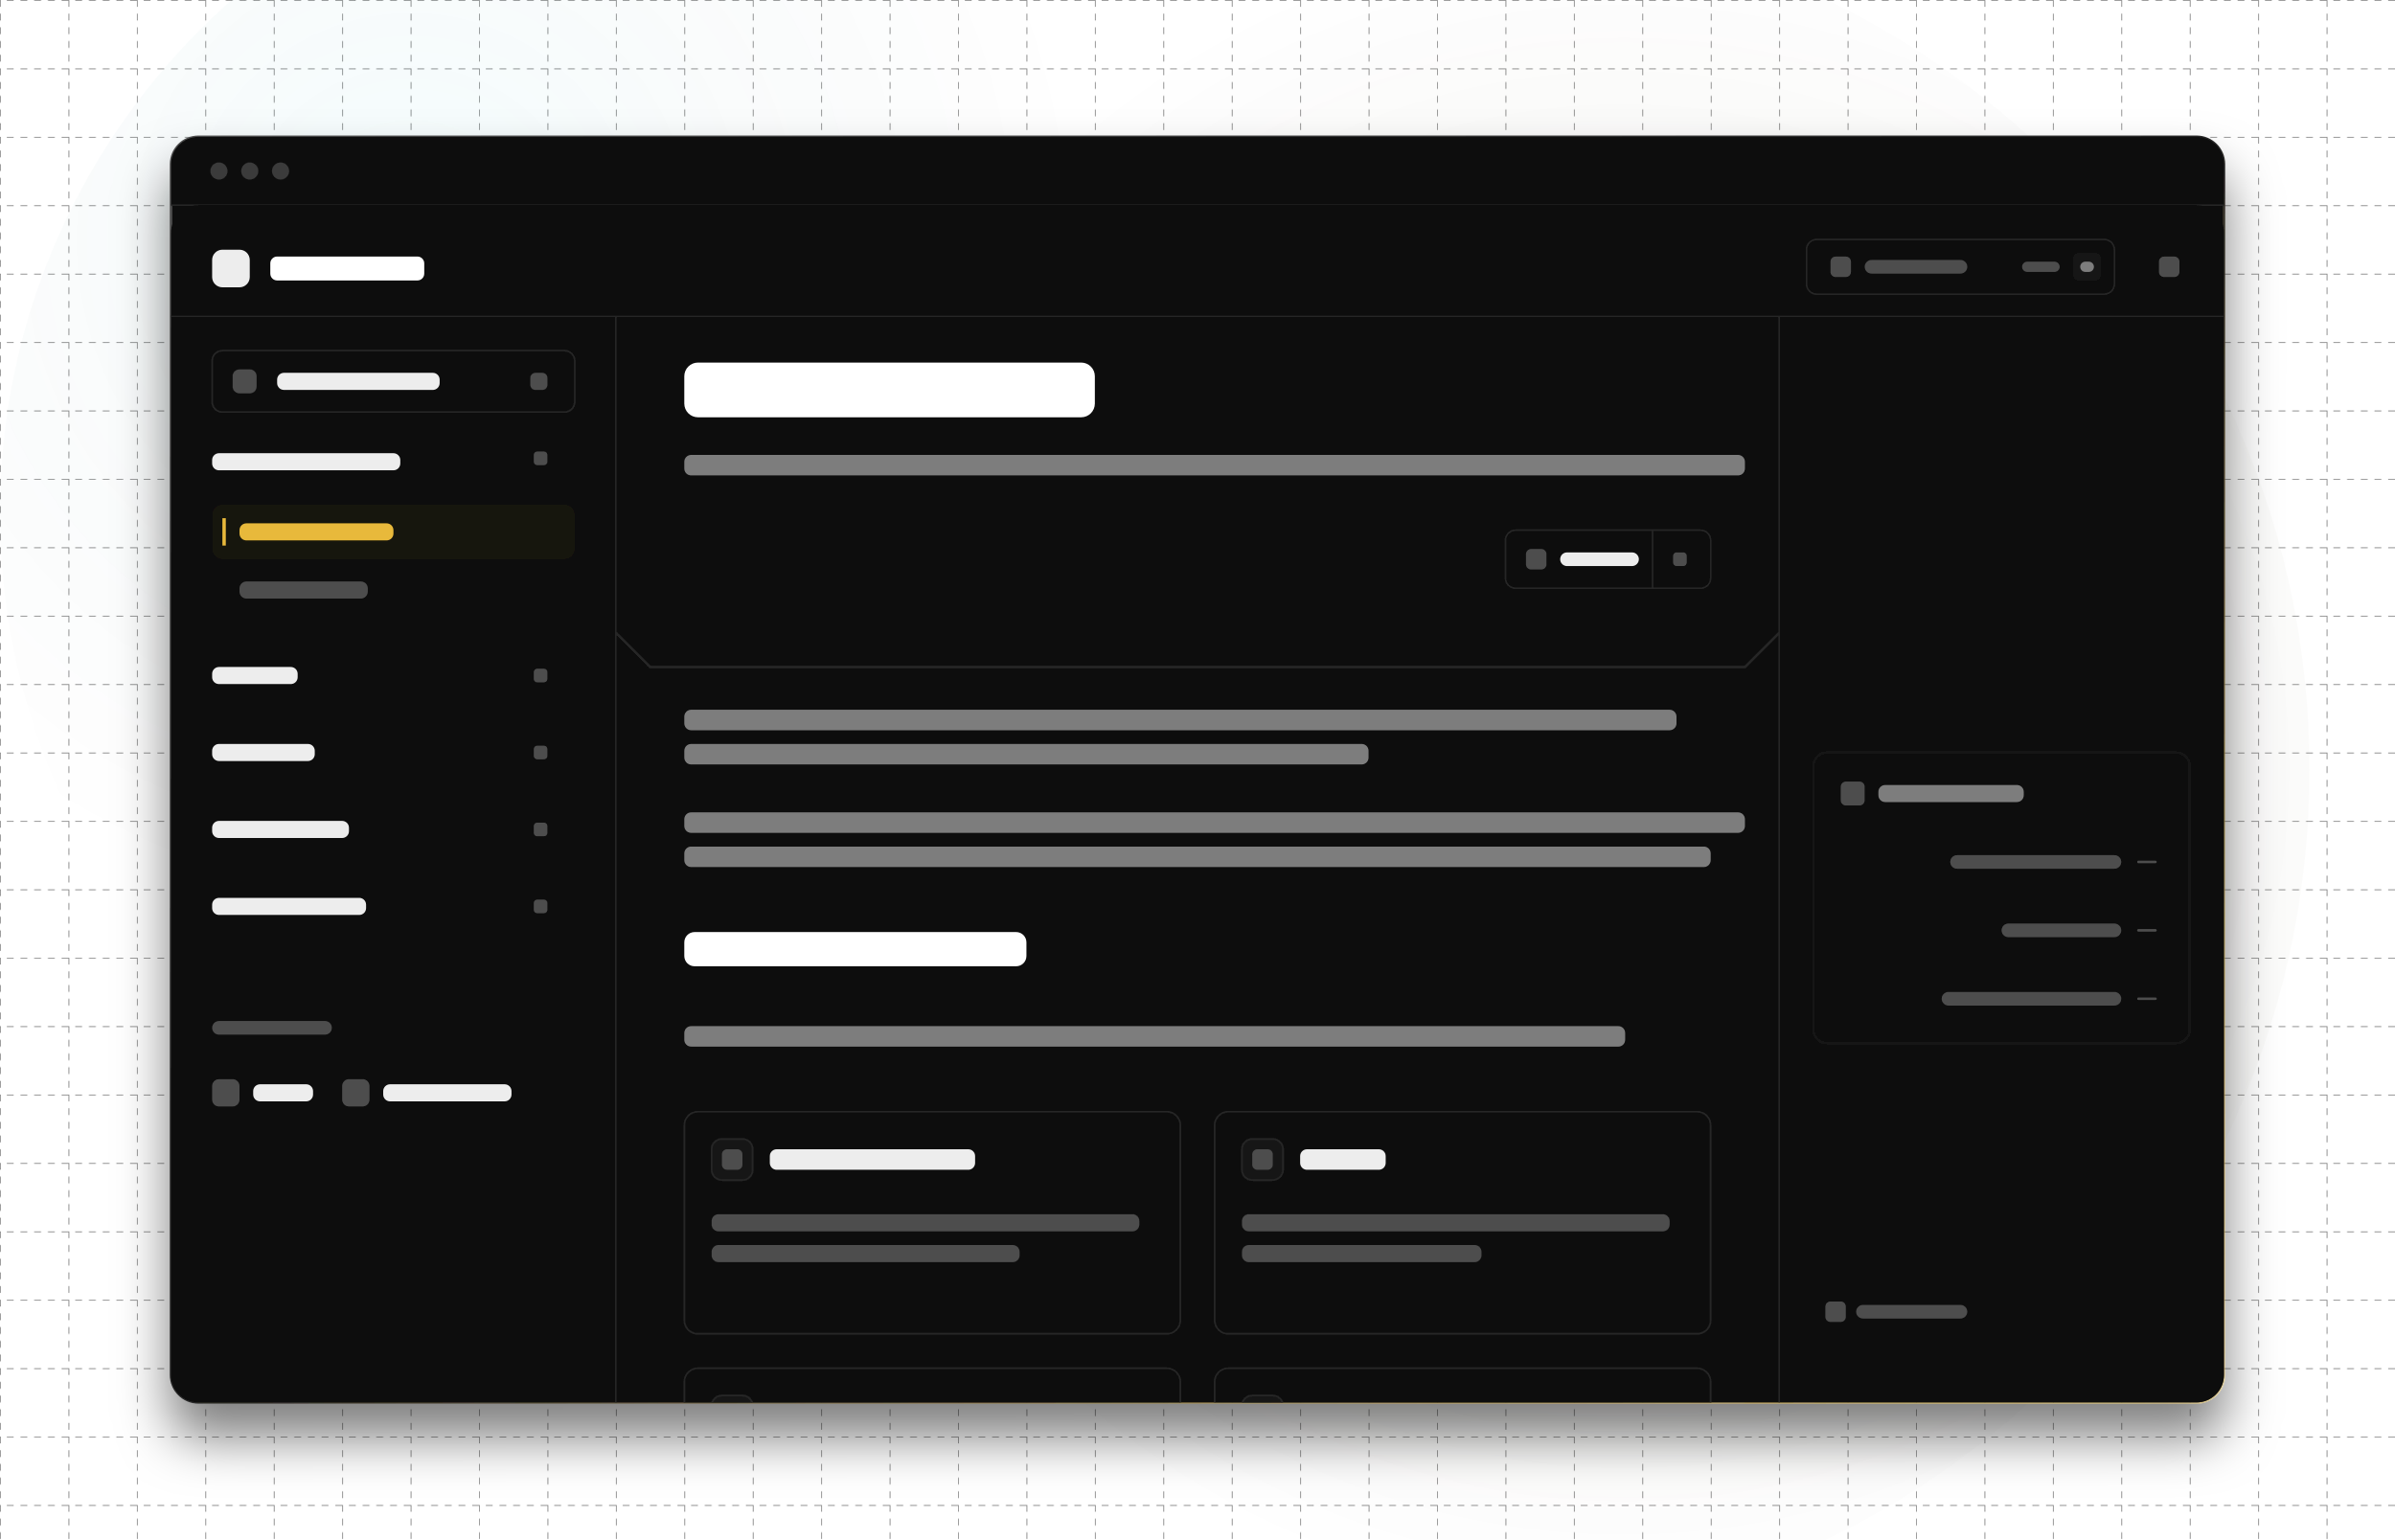
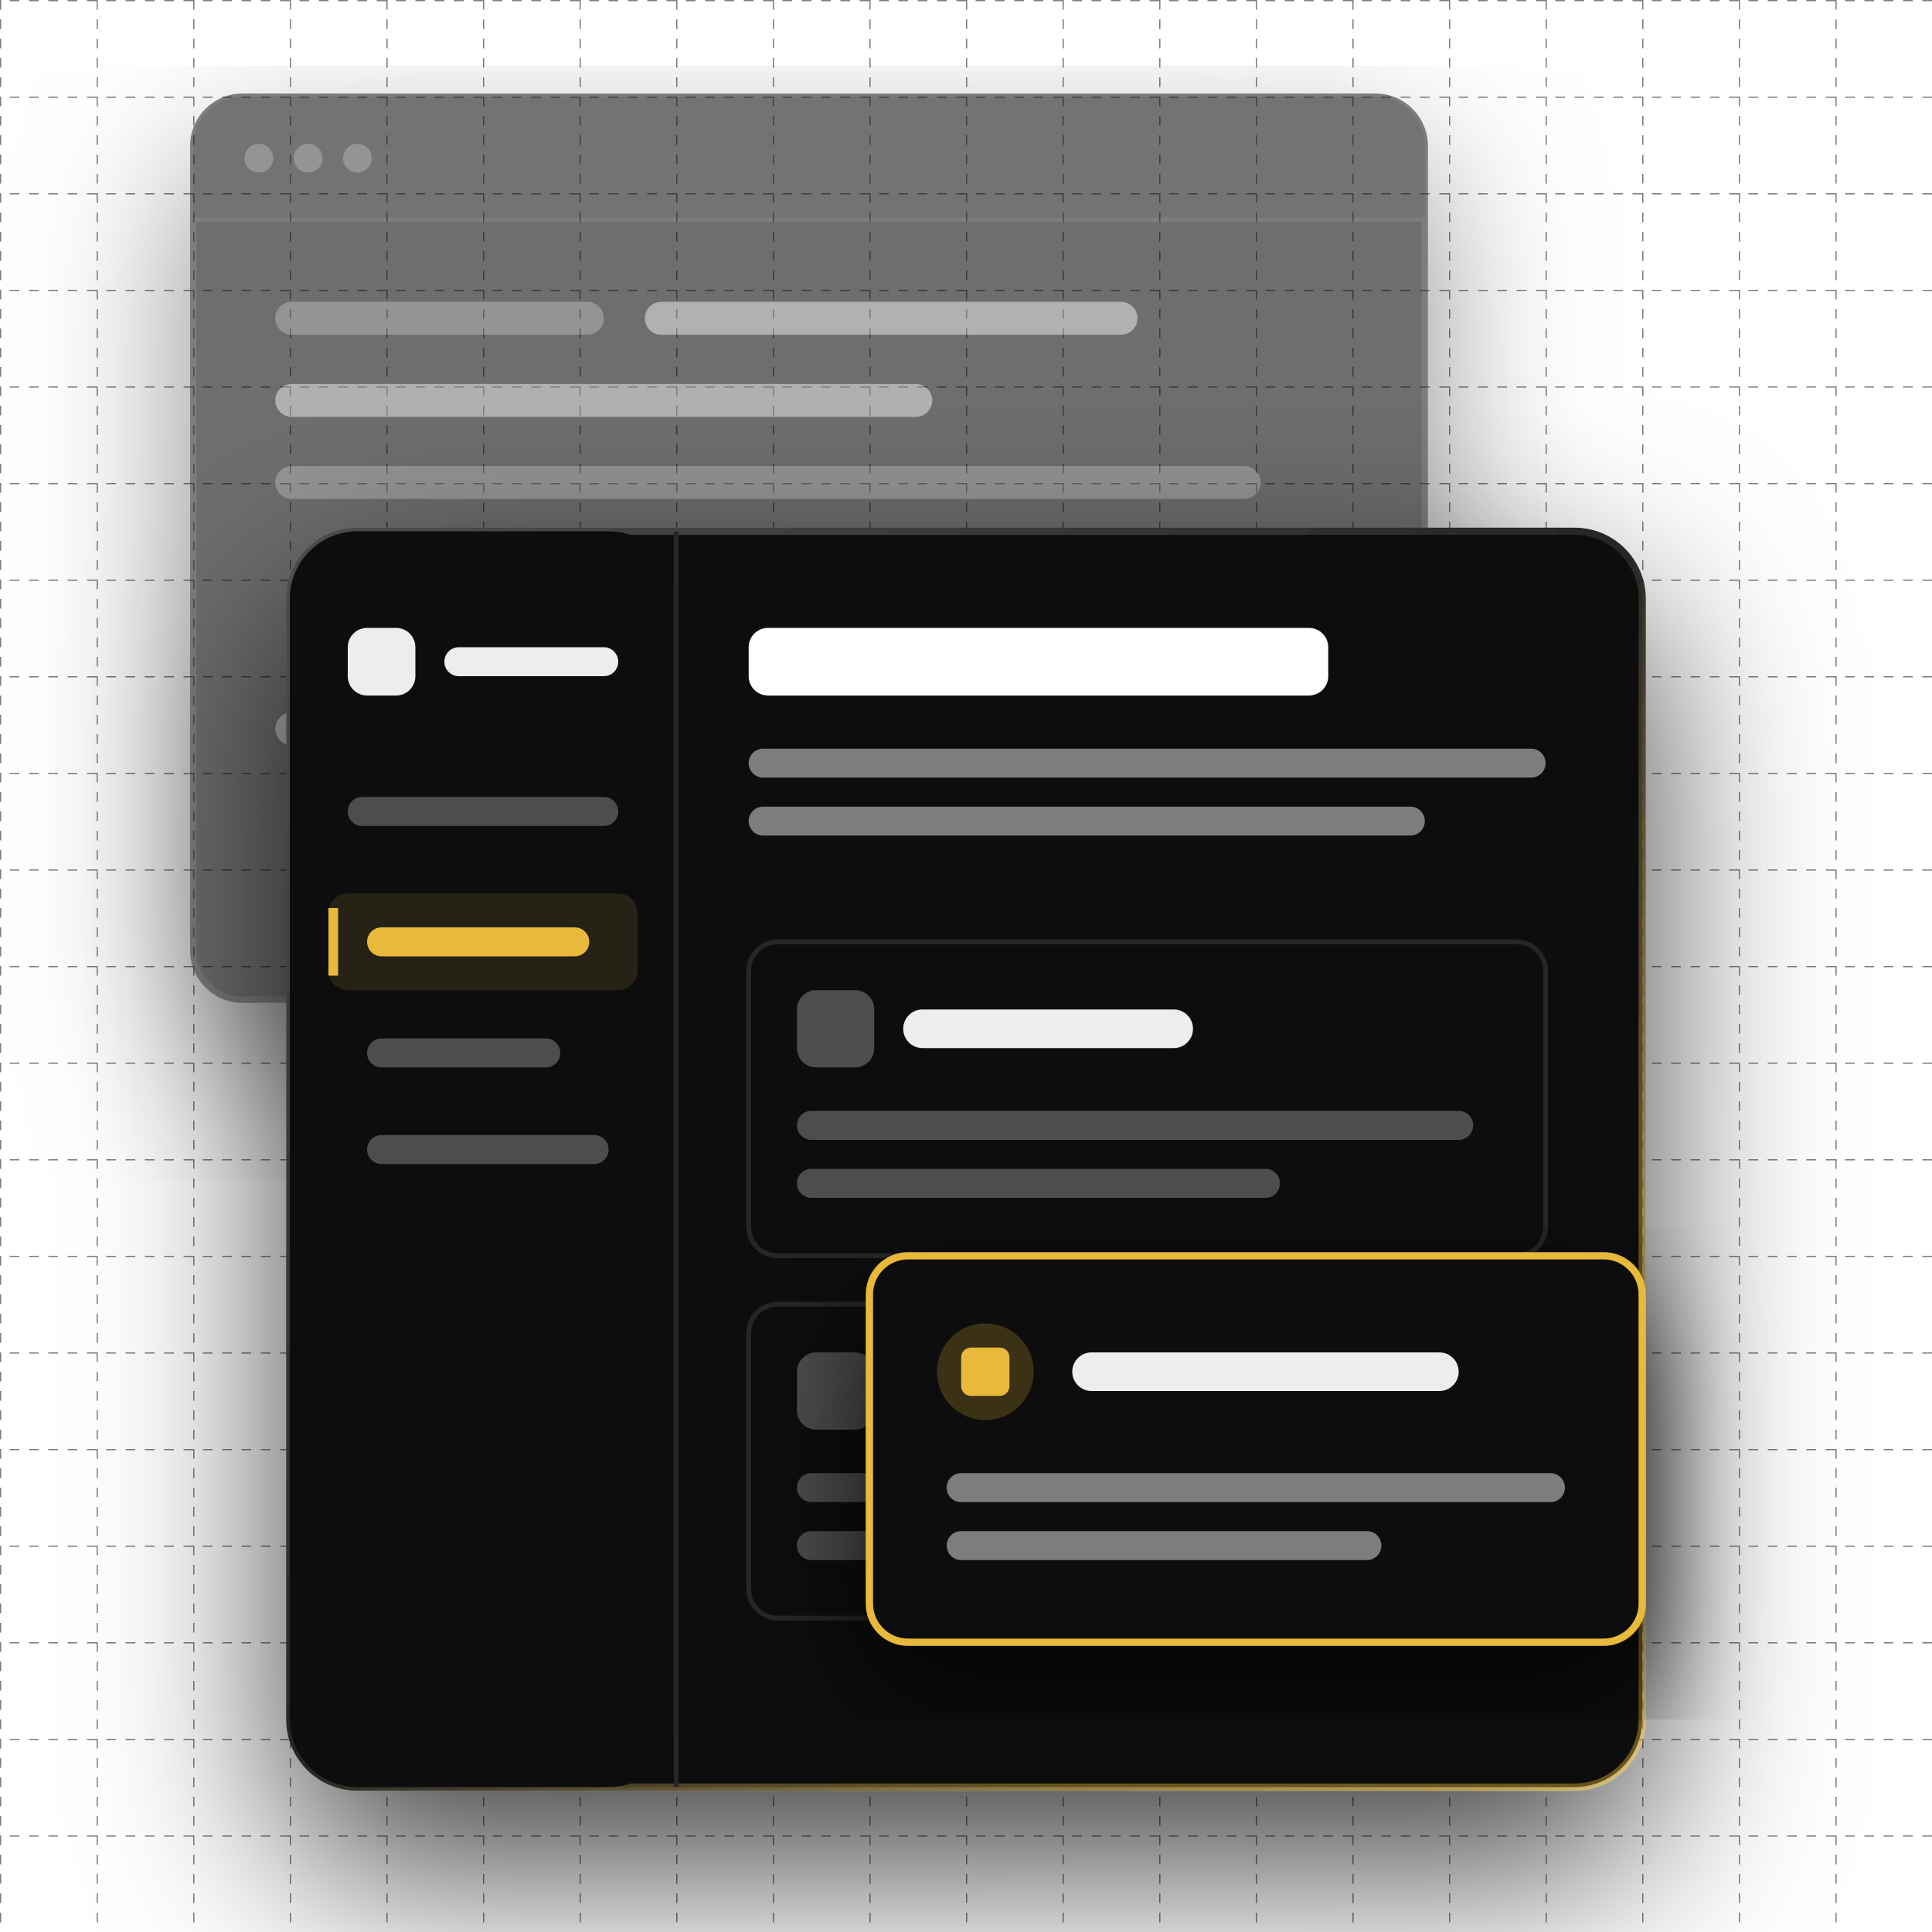
- <svg xmlns="http://www.w3.org/2000/svg" viewBox="0 0 1400 900" width="100%" height="100%" fill="none" style="background-color: transparent; color-scheme: dark;">
+ <svg xmlns="http://www.w3.org/2000/svg" viewBox="0 0 400 400" width="100%" height="100%" fill="none" style="background-color: transparent; color-scheme: dark;">
  <defs>
-     <pattern id="bg-grid-pc" width="40" height="40" patternUnits="userSpaceOnUse">
-       <path d="M 40 0 L 0 0 0 40" fill="none" stroke="rgb(38, 38, 38)" stroke-width="0.5" stroke-dasharray="4 4" />
+     <pattern id="bg-grid-sm" width="20" height="20" patternUnits="userSpaceOnUse">
+       <path d="M 20 0 L 0 0 0 20" fill="none" stroke="rgb(38, 38, 38)" stroke-width="0.5" stroke-dasharray="2 2" />
    </pattern>
-     <radialGradient id="glow-gold-pc" cx="60%" cy="50%" r="50%">
-       <stop offset="0%" stop-color="rgb(232, 185, 58)" stop-opacity="0.10" />
-       <stop offset="100%" stop-color="rgb(10, 10, 10)" stop-opacity="0" />
-     </radialGradient>
-     <radialGradient id="glow-cyan-pc" cx="30%" cy="30%" r="50%">
-       <stop offset="0%" stop-color="rgb(42, 220, 245)" stop-opacity="0.05" />
-       <stop offset="100%" stop-color="rgb(10, 10, 10)" stop-opacity="0" />
-     </radialGradient>
-     <filter id="shadow-pc" x="-10%" y="-10%" width="120%" height="120%">
-       <feDropShadow dx="0" dy="20" stdDeviation="15" flood-color="rgb(0,0,0)" flood-opacity="0.5" />
+     <filter id="shadow-hero" x="-20%" y="-20%" width="140%" height="140%">
+       <feDropShadow dx="0" dy="16" stdDeviation="20" flood-color="rgb(0,0,0)" flood-opacity="0.75" />
    </filter>
-     <linearGradient id="border-glow" x1="0%" y1="0%" x2="100%" y2="100%">
+     <filter id="shadow-card" x="-20%" y="-20%" width="140%" height="140%">
+       <feDropShadow dx="0" dy="10" stdDeviation="12" flood-color="rgb(0,0,0)" flood-opacity="0.8" />
+     </filter>
+     <linearGradient id="edge-glow" x1="0%" y1="0%" x2="100%" y2="100%">
      <stop offset="0%" stop-color="rgb(77, 77, 77)" />
      <stop offset="50%" stop-color="rgb(38, 38, 38)" />
-       <stop offset="100%" stop-color="rgb(232, 185, 58)" stop-opacity="0.3" />
+       <stop offset="100%" stop-color="rgb(232, 185, 58)" stop-opacity="0.4" />
    </linearGradient>
  </defs>
-   <rect width="100%" height="100%" fill="transparent" />
-   <rect width="100%" height="100%" fill="url(#bg-grid-pc)" />
-   <circle cx="850" cy="450" r="500" fill="url(#glow-gold-pc)" />
-   <circle cx="400" cy="300" r="400" fill="url(#glow-cyan-pc)" />
-   <g transform="translate(100, 80)" filter="url(#shadow-pc)">
-     <rect x="0" y="0" width="1200" height="740" rx="16" fill="rgb(10, 10, 10)" stroke="url(#border-glow)" stroke-width="1.5" />
-     <path d="M 0 16 C 0 7.163 7.163 0 16 0 L 1184 0 C 1192.84 0 1200 7.163 1200 16 L 1200 40 L 0 40 Z" fill="rgb(16, 16, 16)" />
-     <circle cx="28" cy="20" r="5" fill="rgb(58, 58, 58)" />
-     <circle cx="46" cy="20" r="5" fill="rgb(58, 58, 58)" />
-     <circle cx="64" cy="20" r="5" fill="rgb(58, 58, 58)" />
-     <line x1="0" y1="40" x2="1200" y2="40" stroke="rgb(38, 38, 38)" stroke-width="1" />
-     <clipPath id="app-clip">
-       <rect x="0" y="40" width="1200" height="700" rx="16" />
-     </clipPath>
-     <g clip-path="url(#app-clip)">
-       <rect x="0" y="40" width="1200" height="700" fill="rgb(10, 10, 10)" />
-       <line x1="0" y1="105" x2="1200" y2="105" stroke="rgb(38, 38, 38)" stroke-width="1" />
-       <line x1="260" y1="105" x2="260" y2="740" stroke="rgb(38, 38, 38)" stroke-width="1" />
-       <g transform="translate(24, 66)">
-         <rect x="0" y="0" width="22" height="22" rx="6" fill="rgb(237, 237, 237)" />
-         <rect x="34" y="4" width="90" height="14" rx="4" fill="rgb(255, 255, 255)" />
-       </g>
-       <rect x="24" y="125" width="212" height="36" rx="6" fill="rgb(16, 16, 16)" stroke="rgb(38, 38, 38)" stroke-width="1" />
-       <rect x="36" y="136" width="14" height="14" rx="4" fill="rgb(77, 77, 77)" />
-       <rect x="62" y="138" width="95" height="10" rx="4" fill="rgb(237, 237, 237)" />
-       <rect x="210" y="138" width="10" height="10" rx="3" fill="rgb(77, 77, 77)" />
-       <rect x="24" y="185" width="110" height="10" rx="4" fill="rgb(237, 237, 237)" />
-       <rect x="212" y="184" width="8" height="8" rx="2" fill="rgb(77, 77, 77)" />
-       <rect x="24" y="215" width="212" height="32" rx="6" fill="rgb(232, 185, 58)" opacity="0.05" />
-       <rect x="30" y="223" width="2" height="16" fill="rgb(232, 185, 58)" />
-       <rect x="40" y="226" width="90" height="10" rx="4" fill="rgb(232, 185, 58)" />
-       <rect x="40" y="260" width="75" height="10" rx="4" fill="rgb(77, 77, 77)" />
-       <rect x="24" y="310" width="50" height="10" rx="4" fill="rgb(237, 237, 237)" />
-       <rect x="212" y="311" width="8" height="8" rx="2" fill="rgb(77, 77, 77)" />
-       <rect x="24" y="355" width="60" height="10" rx="4" fill="rgb(237, 237, 237)" />
-       <rect x="212" y="356" width="8" height="8" rx="2" fill="rgb(77, 77, 77)" />
-       <rect x="24" y="400" width="80" height="10" rx="4" fill="rgb(237, 237, 237)" />
-       <rect x="212" y="401" width="8" height="8" rx="2" fill="rgb(77, 77, 77)" />
-       <rect x="24" y="445" width="90" height="10" rx="4" fill="rgb(237, 237, 237)" />
-       <rect x="212" y="446" width="8" height="8" rx="2" fill="rgb(77, 77, 77)" />
-       <rect x="24" y="517" width="70" height="8" rx="4" fill="rgb(77, 77, 77)" />
-       <rect x="24" y="551" width="16" height="16" rx="4" fill="rgb(77, 77, 77)" />
-       <rect x="48" y="554" width="35" height="10" rx="4" fill="rgb(237, 237, 237)" />
-       <rect x="100" y="551" width="16" height="16" rx="4" fill="rgb(77, 77, 77)" />
-       <rect x="124" y="554" width="75" height="10" rx="4" fill="rgb(237, 237, 237)" />
-       <line x1="940" y1="105" x2="940" y2="740" stroke="rgb(38, 38, 38)" stroke-width="1" />
-       <g transform="translate(956, 60)">
-         <rect x="0" y="0" width="180" height="32" rx="6" fill="rgb(10, 10, 10)" stroke="rgb(38, 38, 38)" stroke-width="1" />
-         <rect x="14" y="10" width="12" height="12" rx="3" fill="rgb(77, 77, 77)" />
-         <rect x="34" y="12" width="60" height="8" rx="4" fill="rgb(77, 77, 77)" />
-         <rect x="126" y="13" width="22" height="6" rx="3" fill="rgb(77, 77, 77)" />
-         <rect x="156" y="8" width="16" height="16" rx="3" fill="rgb(24, 24, 24)" />
-         <rect x="160" y="13" width="8" height="6" rx="3" fill="rgb(125, 125, 125)" />
-         <rect x="206" y="10" width="12" height="12" rx="3" fill="rgb(77, 77, 77)" />
-       </g>
-       <g transform="translate(960, 360)">
-         <rect x="0" y="0" width="220" height="170" rx="8" fill="rgb(10, 10, 10)" stroke="rgb(24, 24, 24)" stroke-width="1.5" />
-         <rect x="16" y="17" width="14" height="14" rx="3" fill="rgb(77, 77, 77)" />
-         <rect x="38" y="19" width="85" height="10" rx="4" fill="rgb(125, 125, 125)" />
-         <rect x="80" y="60" width="100" height="8" rx="4" fill="rgb(77, 77, 77)" />
-         <line x1="190" y1="64" x2="200" y2="64" stroke="rgb(77, 77, 77)" stroke-width="1.5" stroke-linecap="round" />
-         <rect x="110" y="100" width="70" height="8" rx="4" fill="rgb(77, 77, 77)" />
-         <line x1="190" y1="104" x2="200" y2="104" stroke="rgb(77, 77, 77)" stroke-width="1.5" stroke-linecap="round" />
-         <rect x="75" y="140" width="105" height="8" rx="4" fill="rgb(77, 77, 77)" />
-         <line x1="190" y1="144" x2="200" y2="144" stroke="rgb(77, 77, 77)" stroke-width="1.5" stroke-linecap="round" />
-       </g>
-       <g transform="translate(965, 680)">
-         <rect x="2" y="1" width="12" height="12" rx="3" fill="rgb(77, 77, 77)" />
-         <rect x="20" y="3" width="65" height="8" rx="4" fill="rgb(77, 77, 77)" />
-       </g>
-       <g transform="translate(300, 150)">
-         <rect x="0" y="-18" width="240" height="32" rx="8" fill="rgb(255, 255, 255)" />
-         <rect x="0" y="36" width="620" height="12" rx="4" fill="rgb(125, 125, 125)" />
-         <g transform="translate(480, 80)">
-           <rect x="0" y="0" width="120" height="34" rx="6" fill="rgb(10, 10, 10)" stroke="rgb(38, 38, 38)" stroke-width="1" />
-           <line x1="86" y1="0" x2="86" y2="34" stroke="rgb(38, 38, 38)" stroke-width="1" />
-           <rect x="12" y="11" width="12" height="12" rx="3" fill="rgb(77, 77, 77)" />
-           <rect x="32" y="13" width="46" height="8" rx="4" fill="rgb(237, 237, 237)" />
-           <rect x="98" y="13" width="8" height="8" rx="2" fill="rgb(77, 77, 77)" />
-         </g>
-         <path d="M -40 140 L -20 160 L 620 160 L 640 140" fill="none" stroke="rgb(38, 38, 38)" stroke-width="1.5" />
-         <rect x="0" y="185" width="580" height="12" rx="4" fill="rgb(125, 125, 125)" />
-         <rect x="0" y="205" width="400" height="12" rx="4" fill="rgb(125, 125, 125)" />
-         <rect x="0" y="245" width="620" height="12" rx="4" fill="rgb(125, 125, 125)" />
-         <rect x="0" y="265" width="600" height="12" rx="4" fill="rgb(125, 125, 125)" />
-         <rect x="0" y="315" width="200" height="20" rx="6" fill="rgb(255, 255, 255)" />
-         <rect x="0" y="370" width="550" height="12" rx="4" fill="rgb(125, 125, 125)" />
-         <g transform="translate(0, 420)">
-           <rect x="0" y="0" width="290" height="130" rx="8" fill="rgb(16, 16, 16)" stroke="rgb(38, 38, 38)" stroke-width="1" />
-           <rect x="16" y="16" width="24" height="24" rx="6" fill="rgb(24, 24, 24)" stroke="rgb(38, 38, 38)" stroke-width="1" />
-           <rect x="22" y="22" width="12" height="12" rx="3" fill="rgb(77, 77, 77)" />
-           <rect x="50" y="22" width="120" height="12" rx="4" fill="rgb(237, 237, 237)" />
-           <rect x="16" y="60" width="250" height="10" rx="4" fill="rgb(77, 77, 77)" />
-           <rect x="16" y="78" width="180" height="10" rx="4" fill="rgb(77, 77, 77)" />
-         </g>
-         <g transform="translate(310, 420)">
-           <rect x="0" y="0" width="290" height="130" rx="8" fill="rgb(16, 16, 16)" stroke="rgb(38, 38, 38)" stroke-width="1" />
-           <rect x="16" y="16" width="24" height="24" rx="6" fill="rgb(24, 24, 24)" stroke="rgb(38, 38, 38)" stroke-width="1" />
-           <rect x="22" y="22" width="12" height="12" rx="3" fill="rgb(77, 77, 77)" />
-           <rect x="50" y="22" width="50" height="12" rx="4" fill="rgb(237, 237, 237)" />
-           <rect x="16" y="60" width="250" height="10" rx="4" fill="rgb(77, 77, 77)" />
-           <rect x="16" y="78" width="140" height="10" rx="4" fill="rgb(77, 77, 77)" />
-         </g>
-         <g transform="translate(0, 570)">
-           <rect x="0" y="0" width="290" height="130" rx="8" fill="rgb(16, 16, 16)" stroke="rgb(38, 38, 38)" stroke-width="1" />
-           <rect x="16" y="16" width="24" height="24" rx="6" fill="rgb(24, 24, 24)" stroke="rgb(38, 38, 38)" stroke-width="1" />
-           <rect x="22" y="22" width="12" height="12" rx="3" fill="rgb(77, 77, 77)" />
-           <rect x="50" y="22" width="140" height="12" rx="4" fill="rgb(237, 237, 237)" />
-           <rect x="16" y="60" width="250" height="10" rx="4" fill="rgb(77, 77, 77)" />
-           <rect x="16" y="78" width="100" height="10" rx="4" fill="rgb(77, 77, 77)" />
-         </g>
-         <g transform="translate(310, 570)">
-           <rect x="0" y="0" width="290" height="130" rx="8" fill="rgb(16, 16, 16)" stroke="rgb(38, 38, 38)" stroke-width="1" />
-           <rect x="16" y="16" width="24" height="24" rx="6" fill="rgb(24, 24, 24)" stroke="rgb(38, 38, 38)" stroke-width="1" />
-           <rect x="22" y="22" width="12" height="12" rx="3" fill="rgb(77, 77, 77)" />
-           <rect x="50" y="22" width="40" height="12" rx="4" fill="rgb(237, 237, 237)" />
-           <rect x="16" y="60" width="250" height="10" rx="4" fill="rgb(77, 77, 77)" />
-           <rect x="16" y="78" width="220" height="10" rx="4" fill="rgb(77, 77, 77)" />
-         </g>
-       </g>
-     </g>
+   <rect width="100%" height="100%" fill="url(#bg-grid-sm)" opacity="0.6" />
+   <circle cx="280" cy="120" r="180" fill="url(#glow-gold)" />
+   <circle cx="80" cy="320" r="150" fill="url(#glow-cyan)" />
+   <g transform="translate(40, 20) scale(0.85)" filter="url(#shadow-hero)" opacity="0.6">
+     <rect x="0" y="0" width="300" height="220" rx="12" fill="rgb(16, 16, 16)" stroke="rgb(38, 38, 38)" stroke-width="1.5" />
+     <path d="M 0 12 C 0 5.373 5.373 0 12 0 L 288 0 C 294.627 0 300 5.373 300 12 L 300 30 L 0 30 Z" fill="rgb(24, 24, 24)" />
+     <circle cx="16" cy="15" r="3.5" fill="rgb(77, 77, 77)" />
+     <circle cx="28" cy="15" r="3.5" fill="rgb(77, 77, 77)" />
+     <circle cx="40" cy="15" r="3.5" fill="rgb(77, 77, 77)" />
+     <line x1="0" y1="30" x2="300" y2="30" stroke="rgb(38, 38, 38)" stroke-width="1" />
+     <rect x="20" y="50" width="80" height="8" rx="4" fill="rgb(77, 77, 77)" />
+     <rect x="110" y="50" width="120" height="8" rx="4" fill="rgb(125, 125, 125)" />
+     <rect x="20" y="70" width="160" height="8" rx="4" fill="rgb(125, 125, 125)" />
+     <rect x="20" y="90" width="240" height="8" rx="4" fill="rgb(77, 77, 77)" />
+     <rect x="40" y="110" width="180" height="8" rx="4" fill="rgb(237, 237, 237)" opacity="0.5" />
+     <rect x="40" y="130" width="140" height="8" rx="4" fill="rgb(77, 77, 77)" />
+     <rect x="20" y="150" width="60" height="8" rx="4" fill="rgb(125, 125, 125)" />
+   </g>
+   <g transform="translate(60, 110)" filter="url(#shadow-hero)">
+     <rect x="0" y="0" width="280" height="260" rx="14" fill="rgb(10, 10, 10)" stroke="url(#edge-glow)" stroke-width="1.5" />
+     <rect x="0" y="0" width="80" height="260" rx="14" fill="rgb(16, 16, 16)" />
+     <line x1="80" y1="0" x2="80" y2="260" stroke="rgb(38, 38, 38)" stroke-width="1" />
+     <rect x="12" y="20" width="14" height="14" rx="4" fill="rgb(237, 237, 237)" />
+     <rect x="32" y="24" width="36" height="6" rx="3" fill="rgb(237, 237, 237)" />
+     <rect x="12" y="55" width="56" height="6" rx="3" fill="rgb(77, 77, 77)" />
+     <rect x="8" y="75" width="64" height="20" rx="4" fill="rgb(232, 185, 58)" opacity="0.1" />
+     <rect x="8" y="78" width="2" height="14" fill="rgb(232, 185, 58)" />
+     <rect x="16" y="82" width="46" height="6" rx="3" fill="rgb(232, 185, 58)" />
+     <rect x="16" y="105" width="40" height="6" rx="3" fill="rgb(77, 77, 77)" />
+     <rect x="16" y="125" width="50" height="6" rx="3" fill="rgb(77, 77, 77)" />
+     <rect x="95" y="20" width="120" height="14" rx="4" fill="rgb(255, 255, 255)" />
+     <rect x="95" y="45" width="165" height="6" rx="3" fill="rgb(125, 125, 125)" />
+     <rect x="95" y="57" width="140" height="6" rx="3" fill="rgb(125, 125, 125)" />
+     <rect x="95" y="85" width="165" height="65" rx="6" fill="rgb(16, 16, 16)" stroke="rgb(38, 38, 38)" stroke-width="1" />
+     <rect x="105" y="95" width="16" height="16" rx="4" fill="rgb(77, 77, 77)" />
+     <rect x="127" y="99" width="60" height="8" rx="4" fill="rgb(237, 237, 237)" />
+     <rect x="105" y="120" width="140" height="6" rx="3" fill="rgb(77, 77, 77)" />
+     <rect x="105" y="132" width="100" height="6" rx="3" fill="rgb(77, 77, 77)" />
+     <rect x="95" y="160" width="165" height="65" rx="6" fill="rgb(16, 16, 16)" stroke="rgb(38, 38, 38)" stroke-width="1" />
+     <rect x="105" y="170" width="16" height="16" rx="4" fill="rgb(77, 77, 77)" />
+     <rect x="127" y="174" width="40" height="8" rx="4" fill="rgb(237, 237, 237)" />
+     <rect x="105" y="195" width="140" height="6" rx="3" fill="rgb(77, 77, 77)" />
+     <rect x="105" y="207" width="120" height="6" rx="3" fill="rgb(77, 77, 77)" />
+   </g>
+   <g transform="translate(180, 260)" filter="url(#shadow-card)">
+     <rect x="0" y="0" width="160" height="80" rx="8" fill="rgb(16, 16, 16)" stroke="rgb(232, 185, 58)" stroke-width="1.5" />
+     <circle cx="24" cy="24" r="10" fill="rgb(232, 185, 58)" opacity="0.2" />
+     <rect x="19" y="19" width="10" height="10" rx="2" fill="rgb(232, 185, 58)" />
+     <rect x="42" y="20" width="80" height="8" rx="4" fill="rgb(237, 237, 237)" />
+     <rect x="16" y="45" width="128" height="6" rx="3" fill="rgb(125, 125, 125)" />
+     <rect x="16" y="57" width="90" height="6" rx="3" fill="rgb(125, 125, 125)" />
  </g>
</svg>
